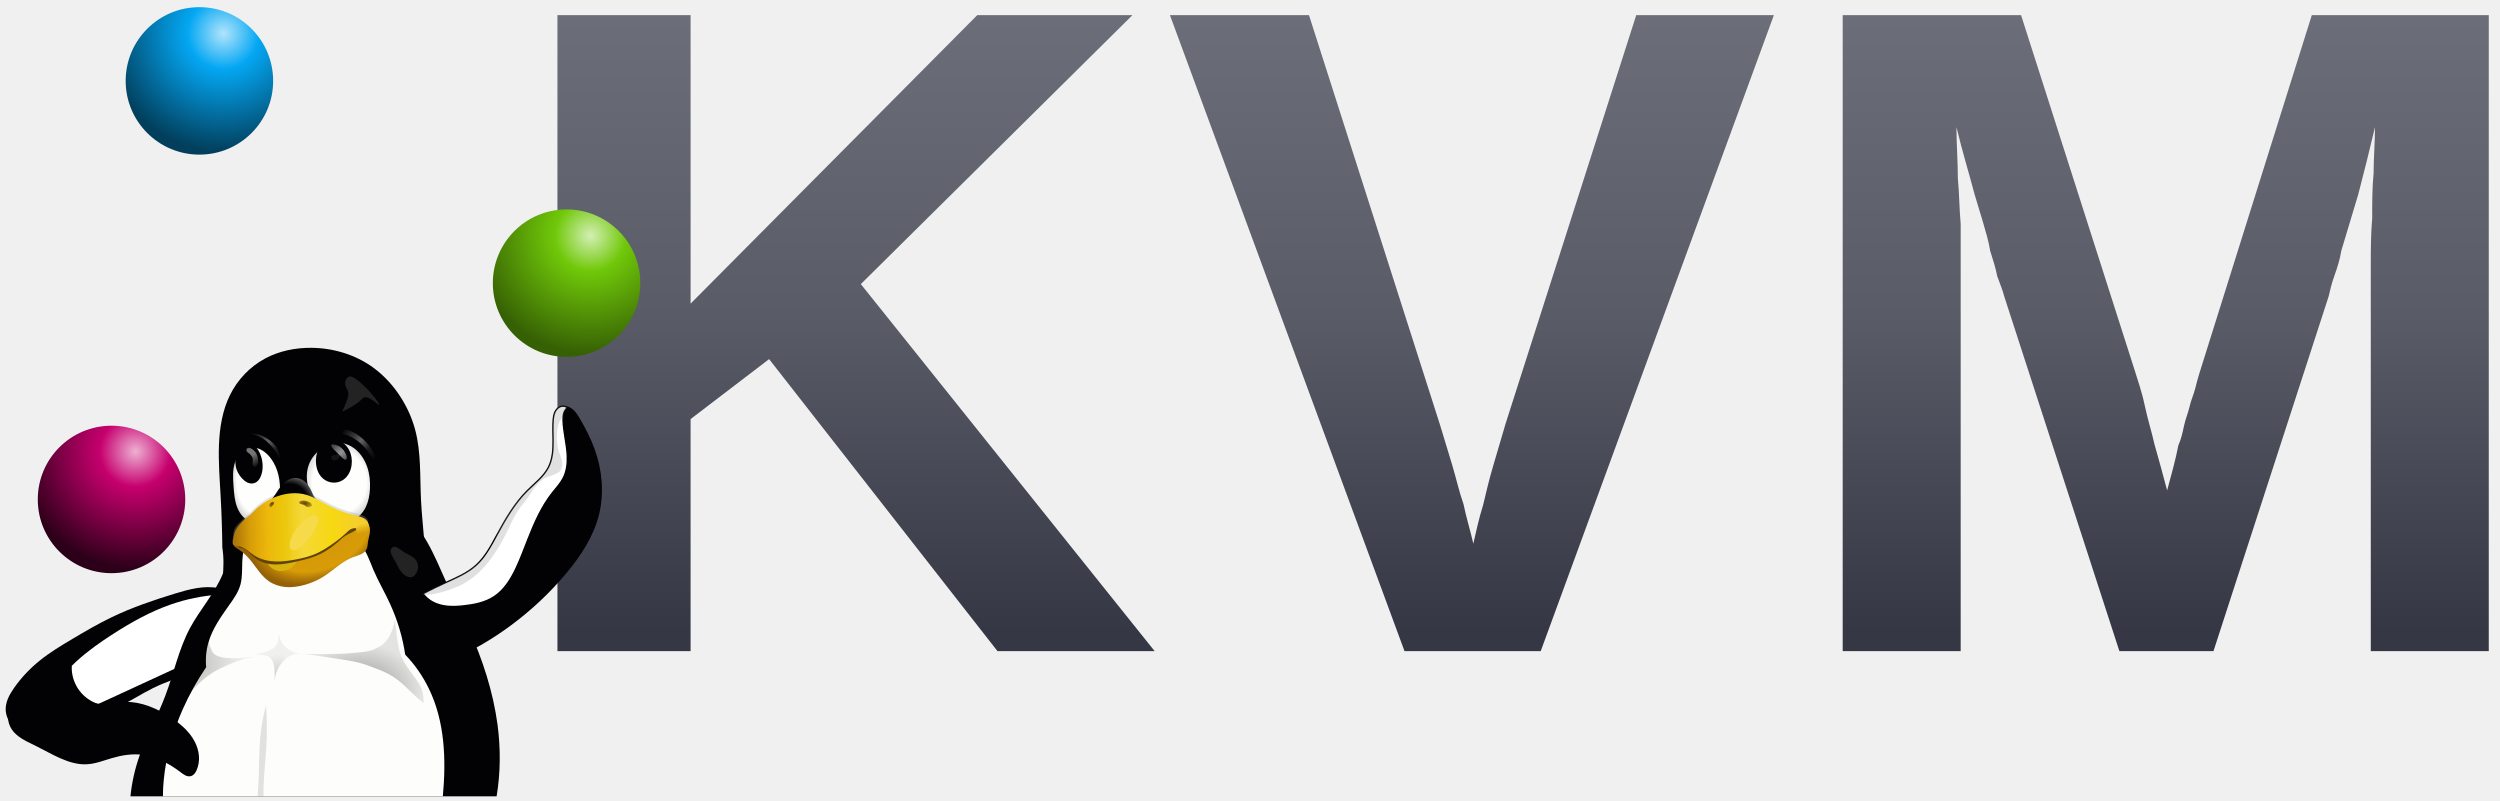
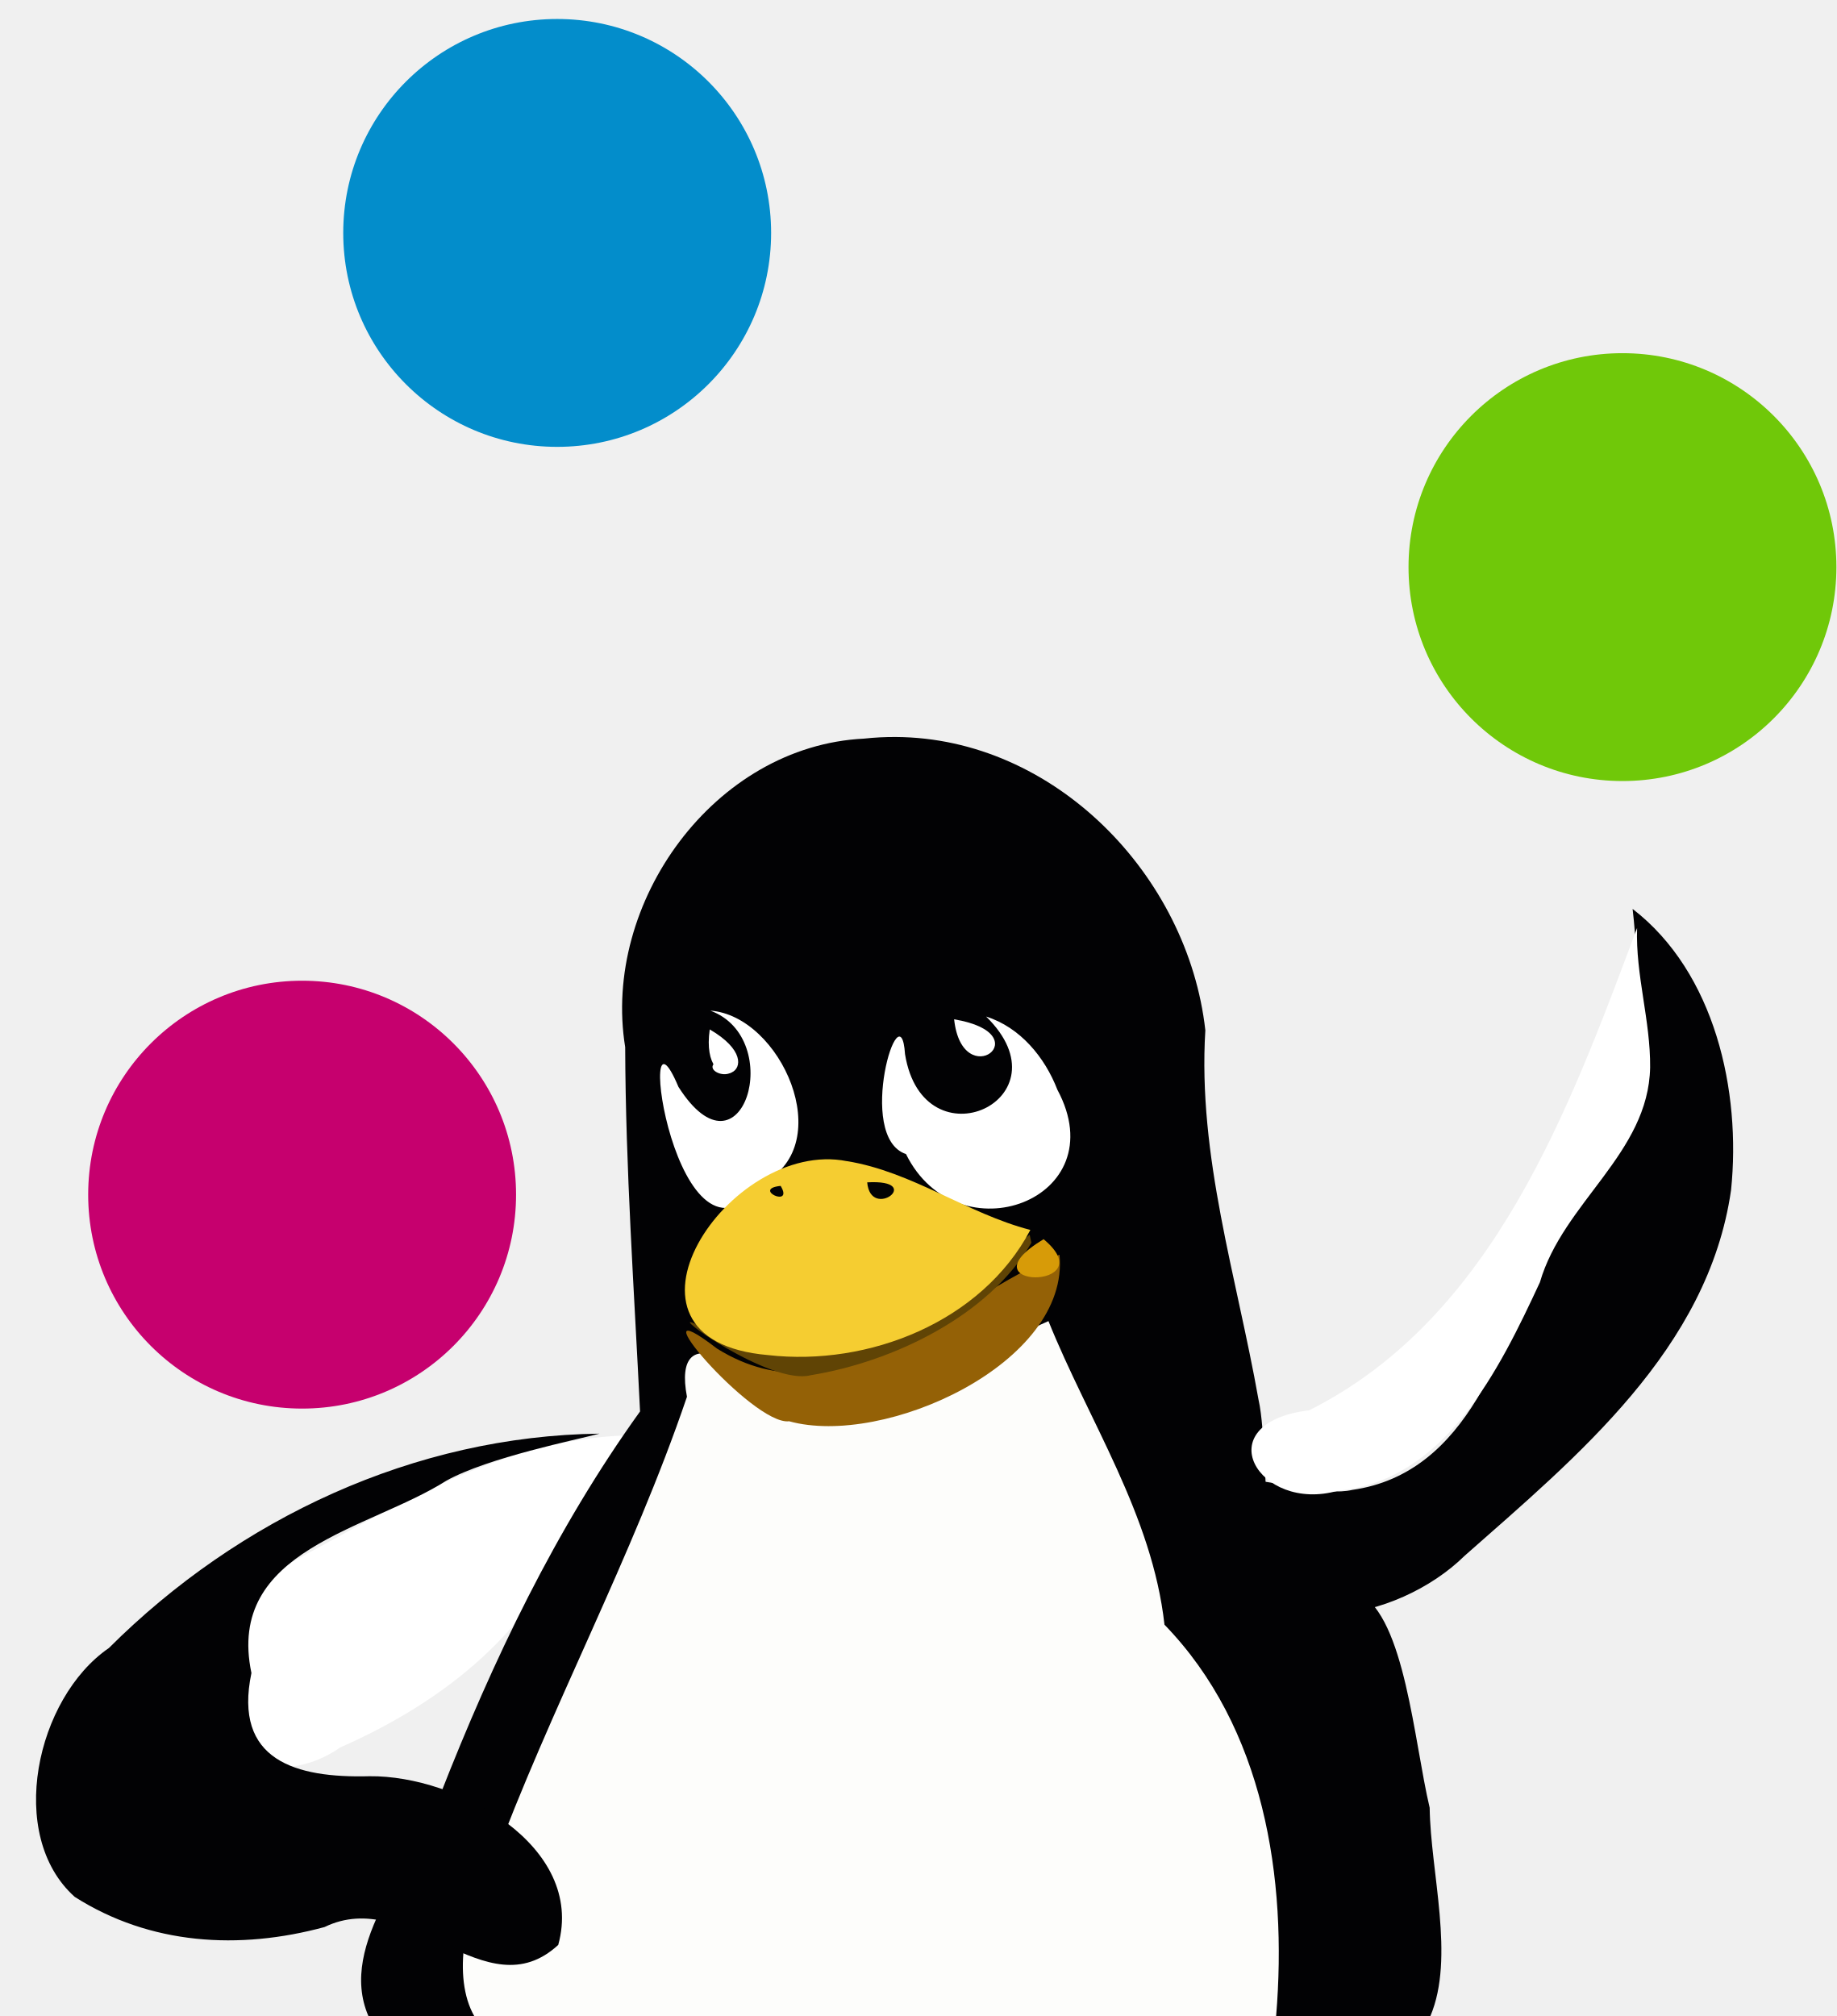
- <svg xmlns="http://www.w3.org/2000/svg" xmlns:xlink="http://www.w3.org/1999/xlink" version="1.1" viewBox="0 0 1780 570">
+ <svg xmlns="http://www.w3.org/2000/svg" width="450.64" height="494.73">
  <defs>
-     <filter id="filter28927-8-8" style="color-interpolation-filters:sRGB" height="1.418" width="1.316" y="-.209" x="-.158">
-       <feGaussianBlur stdDeviation="0.249" />
-     </filter>
-     <linearGradient id="linearGradient29336-6-4">
-       <stop stop-color="#646464" stop-opacity="0" offset="0" />
-       <stop stop-color="#646464" stop-opacity=".583" offset=".306" />
-       <stop stop-color="#646464" offset="0.47" />
-       <stop stop-color="#646464" stop-opacity=".257" offset=".728" />
-       <stop stop-color="#646464" stop-opacity="0" offset="1" />
+     <linearGradient id="b" x1="256.9" x2="313.3" y1="158.3" y2="157.9" gradientTransform="translate(-208.703 .869)" gradientUnits="userSpaceOnUse">
+       <stop offset="0" stop-color="#ad780a" />
+       <stop offset="1" stop-color="#f5cd31" />
    </linearGradient>
-     <linearGradient id="linearGradient29529-6-3">
-       <stop stop-color="#3a2903" offset="0" />
-       <stop stop-color="#735208" offset=".555" />
-       <stop stop-color="#ac8c04" offset="1" />
+     <linearGradient id="d" x1="243" x2="243.5" y1="157" y2="159.8" gradientTransform="translate(1.297 .869)" gradientUnits="userSpaceOnUse">
+       <stop offset="0" stop-color="#f5ce2d" />
+       <stop offset="1" stop-color="#d79b08" />
    </linearGradient>
-     <filter id="filter15177-1-2" style="color-interpolation-filters:sRGB">
-       <feGaussianBlur stdDeviation="0.11" />
-     </filter>
-     <filter id="filter15173-0-7" style="color-interpolation-filters:sRGB" height="1.211" width="1.233" y="-.106" x="-.116">
-       <feGaussianBlur stdDeviation="0.11" />
-     </filter>
-     <linearGradient id="linearGradient4417-8-5-9">
-       <stop offset="0" />
-       <stop stop-opacity=".249" offset="1" />
-     </linearGradient>
-     <filter id="filter15211-9-2" style="color-interpolation-filters:sRGB" height="1.547" width="1.939" y="-.274" x="-.469">
-       <feGaussianBlur stdDeviation="0.86" />
-     </filter>
-     <clipPath id="clipPath7456" clipPathUnits="userSpaceOnUse">
-       <path id="path7458" d="m-709.5 949.1c4.984-11.99 12.49-22.92 21.88-31.88 5.408-5.158 11.59-9.866 14.93-16.55 2.923-5.846 3.35-12.6 3.299-19.14-0.037-4.757-0.298-9.522 0.054-14.27 0.157-2.116 0.45-4.27 1.405-6.165 0.477-0.948 1.12-1.819 1.931-2.503 0.811-0.683 1.796-1.173 2.844-1.339 1.367-0.216 2.817 0.142 3.925 0.971-1.102 0.954-1.954 2.195-2.448 3.567-0.618 1.714-0.672 3.576-0.62 5.397 0.245 8.592 2.704 17 3.03 25.59 0.203 5.353-0.468 10.86-2.912 15.62-1.955 3.812-4.942 6.973-7.604 10.33-7.805 9.84-12.91 21.52-17.5 33.21-2.756 7.021-5.361 14.11-8.596 20.93-3.635 7.656-8.284 15.18-15.34 19.88-6.358 4.235-14.11 5.799-21.7 6.625-3.834 0.417-7.705 0.67-11.55 0.319-3.84-0.351-7.666-1.325-11.02-3.235-2.538-1.447-4.774-3.419-6.526-5.757 5.225-2.639 10.48-5.21 15.78-7.711 7.684-3.632 15.54-7.18 22.08-12.6 6.718-5.564 11.85-13.02 14.65-21.28h0z" stroke="#020204" stroke-width="2" fill="#fff" />
-     </clipPath>
-     <clipPath id="clipPath7574" clipPathUnits="userSpaceOnUse">
-       <path id="path7576" d="m-961 1056c-14.06 5.35-27.37 12.69-39.39 21.74-5.998 0.174-12.01-2.679-15.66-7.438-3.656-4.759-4.865-11.3-3.151-17.05 1.705-5.722 5.967-10.3 10.37-14.33 8.05-7.367 17.01-13.68 26.19-19.57 12.94-8.306 26.46-15.88 40.98-20.94 11.01-3.838 22.53-6.204 34.17-7.014-4.853 10.31-9.907 20.53-15.16 30.64-4.708 9.07-9.574 18.06-14.59 26.96-8.086 1.712-16.04 4.052-23.76 6.991z" fill="#020204" />
-     </clipPath>
-     <clipPath id="clipPath7634" clipPathUnits="userSpaceOnUse">
-       <path id="path7636" d="m-745.7 981.7c5.21 11.34 11.03 22.4 16.19 33.77 9.946 21.87 17.5 44.96 20.64 68.78 3.138 23.82 1.768 48.41-5.686 71.25-8.413 25.78-24.38 48.72-43.95 67.49-23.15 22.21-52.86 39.33-84.92 40.59-20.89 0.822-41.68-5.149-60.18-14.88-15.54-8.181-29.73-19.08-41.06-32.51-11.32-13.43-19.73-29.42-23.62-46.55-4.793-21.09-2.626-43.48 4.63-63.86 5.189-14.57 12.88-28.14 18.35-42.61 5.984-15.81 9.325-32.69 17.25-47.62 7.186-13.53 17.96-25.1 23.69-39.31 3.419-8.49 4.902-17.61 7.109-26.49 2.208-8.882 5.299-17.83 11.31-24.73 7.246-8.314 18.15-12.82 29.1-14.09 10.96-1.264 22.04 0.443 32.8 2.894 8.561 1.951 17.02 4.376 25.29 7.319 7.061 2.511 14.06 5.436 20.16 9.782 8.318 5.92 14.66 14.26 19.7 23.13 5.048 8.875 8.913 18.36 13.17 27.64z" fill="#020204" />
-     </clipPath>
-     <radialGradient id="radialGradient9489" gradientUnits="userSpaceOnUse" cx="426.5" cy="170" r="50" gradientTransform="matrix(1.687 -8.702e-8 8.702e-8 1.687 -1931 983.4)">
-       <stop stop-color="#d3efb3" offset="0" />
-       <stop stop-color="#70c809" offset="0.3" />
-       <stop stop-color="#366004" offset="1" />
+     <radialGradient id="a" cx="295.46" cy="255.44" r="31.11" fx="295.46" fy="255.44" gradientTransform="matrix(.9362 -.3864 .2713 .6574 -243.203 147.569)" gradientUnits="userSpaceOnUse">
+       <stop offset="0" stop-color="#b67e07" />
+       <stop offset="1" stop-color="#946106" />
    </radialGradient>
-     <radialGradient id="radialGradient9499" gradientUnits="userSpaceOnUse" cx="426.5" cy="170" r="50" gradientTransform="matrix(1.607 -8.288e-8 8.288e-8 1.607 -259.5 -103.5)">
-       <stop stop-color="#b1e4fc" offset="0" />
-       <stop stop-color="#04a7f3" offset="0.3" />
-       <stop stop-color="#023f5c" offset="1" />
-     </radialGradient>
-     <radialGradient id="radialGradient9551" gradientUnits="userSpaceOnUse" cx="223.2" cy="137.7" r="14.57" gradientTransform="matrix(1.304 -.0549 .04738 1.997 -560.4 501.7)">
-       <stop stop-color="#fefefc" offset="0" />
-       <stop stop-color="#fefefc" offset=".757" />
-       <stop stop-color="#d4d4d4" offset="1" />
-     </radialGradient>
-     <radialGradient id="radialGradient9557" gradientUnits="userSpaceOnUse" cx="223.2" cy="137.7" r="14.57" gradientTransform="matrix(1.737 -.0549 .0631 1.997 -600.6 501.7)">
-       <stop stop-color="#fefefc" offset="0" />
-       <stop stop-color="#fefefc" offset=".757" />
-       <stop stop-color="#d4d4d4" offset="1" />
-     </radialGradient>
-     <linearGradient id="linearGradient9579" y2="140.7" gradientUnits="userSpaceOnUse" y1="132.8" gradientTransform="translate(90)" x2="219.7" x1="213">
-       <stop stop-color="#949494" stop-opacity=".392" offset="0" />
-       <stop stop-color="#949494" offset=".5" />
-       <stop stop-color="#949494" stop-opacity=".392" offset="1" />
-     </linearGradient>
-     <linearGradient id="linearGradient9583" y2="128" xlink:href="#linearGradient29336-6-4" gradientUnits="userSpaceOnUse" y1="114.6" gradientTransform="matrix(1.6 0 0 1.6 -673.3 544.2)" x2="308.7" x1="294.5" />
-     <linearGradient id="linearGradient9587" y2="128.6" xlink:href="#linearGradient29336-6-4" gradientUnits="userSpaceOnUse" y1="115.7" gradientTransform="matrix(1.6 0 0 1.6 -673.3 544.2)" x2="266.6" x1="253.2" />
-     <linearGradient id="linearGradient9595" y2="142.5" gradientUnits="userSpaceOnUse" y1="132.1" x2="169.9" x1="164">
-       <stop stop-color="#757574" stop-opacity="0" offset="0" />
-       <stop stop-color="#757574" offset=".263" />
-       <stop stop-color="#757574" offset=".5" />
-       <stop stop-color="#757574" stop-opacity="0" offset="1" />
-     </linearGradient>
-     <radialGradient id="radialGradient9615" gradientUnits="userSpaceOnUse" cx="294.5" cy="193.1" r="31.11" gradientTransform="matrix(.9362 -.3864 .2713 .6574 -244.5 146.7)">
-       <stop stop-color="#d2940a" offset="0" />
-       <stop stop-color="#d89c08" offset=".751" />
-       <stop stop-color="#b67e07" offset=".866" />
-       <stop stop-color="#946106" offset="1" />
-     </radialGradient>
-     <linearGradient id="linearGradient9617" y2="157.9" gradientUnits="userSpaceOnUse" y1="158.3" gradientTransform="translate(-210)" x2="313.3" x1="256.9">
-       <stop stop-color="#ad780a" offset="0" />
-       <stop stop-color="#d89e08" offset=".12" />
-       <stop stop-color="#edb80b" offset=".255" />
-       <stop stop-color="#ebc80d" offset=".392" />
-       <stop stop-color="#f5d838" offset=".527" />
-       <stop stop-color="#f6d811" offset=".769" />
-       <stop stop-color="#f5cd31" offset="1" />
-     </linearGradient>
-     <radialGradient id="radialGradient9619" gradientUnits="userSpaceOnUse" xlink:href="#linearGradient29529-6-3" cx="77.67" cy="147.1" r="3.23" gradientTransform="matrix(1 0 0 .5833 -.00003457 61.42)" />
-     <radialGradient id="radialGradient9621" gradientUnits="userSpaceOnUse" xlink:href="#linearGradient29529-6-3" cx="63.13" cy="147.4" r="1.535" gradientTransform="matrix(1 0 0 1.075 0 -11.09)" />
-     <linearGradient id="linearGradient9623" y2="159.8" gradientUnits="userSpaceOnUse" y1="157" x2="243.5" x1="243">
-       <stop stop-color="#f5ce2d" offset="0" />
-       <stop stop-color="#d79b08" offset="1" />
-     </linearGradient>
-     <radialGradient id="radialGradient9627" gradientUnits="userSpaceOnUse" cx="336.2" cy="220.5" r="27.39" gradientTransform="matrix(-1.29 0 0 1.221 124 624.6)">
-       <stop offset="0" />
-       <stop stop-opacity=".249" offset="1" />
-     </radialGradient>
-     <radialGradient id="radialGradient9631" gradientUnits="userSpaceOnUse" xlink:href="#linearGradient4417-8-5-9" cx="312.1" cy="236.4" r="27.39" gradientTransform="matrix(1.6 0 0 1.221 -689.3 624.6)" />
-     <radialGradient id="radialGradient9635" gradientUnits="userSpaceOnUse" xlink:href="#linearGradient4417-8-5-9" cx="275.6" cy="225.1" r="10.85" gradientTransform="matrix(1.6 0 0 1.711 -689.3 520.4)" />
-     <radialGradient id="radialGradient8359" gradientUnits="userSpaceOnUse" cy="150.7" cx="275.5" gradientTransform="matrix(1.117 -.8115 .7365 1.013 -660.6 851.4)" r="15.38">
-       <stop stop-color="#020204" offset="0" />
-       <stop stop-color="#020204" offset=".735" />
-       <stop stop-color="#5c5c5c" offset="1" />
-     </radialGradient>
-     <radialGradient id="radialGradient8424" gradientUnits="userSpaceOnUse" cy="170" cx="426.5" gradientTransform="matrix(1.687 -8.702e-8 8.702e-8 1.687 -2255 1137)" r="50">
-       <stop stop-color="#eeb0d3" offset="0" />
-       <stop stop-color="#c6006e" offset="0.3" />
-       <stop stop-color="#2b0018" offset="1" />
-     </radialGradient>
-     <linearGradient id="linearGradient8582" y2="968" gradientUnits="userSpaceOnUse" x2="588.8" gradientTransform="translate(454.5 -965.4)" y1="1414" x1="588.8">
-       <stop stop-color="#353844" offset="0" />
-       <stop stop-color="#595b67" offset=".5" />
-       <stop stop-color="#6c6f7a" offset="1" />
-     </linearGradient>
  </defs>
-   <g transform="translate(445.9 -421.3)">
-     <path id="path8576" d="m396.9 10.79v452.8h94.8v-165.2l55.9-42.7 162.6 207.9h111.9l-209.2-261.3 193.4-191.5-110.5-0.01-204.1 205.4v-205.4l-94.8-0.01zm436.1 0l167 452.8h97l166-452.8-98-0.01-93 290.8c-3 10.1-6 20.3-9 30.6-3 10-5 19.2-7 27.3-3 9.6-5 18.9-7 27.6-2-9-5-18.4-7-28.2-3-8.4-5-17.6-8-27.7s-6-19.9-9-29.6l-93-290.8-99-0.01zm479 0v452.8h84v-274.4-29.6c-1-11.4-1-22.2-2-32.5 0-12-1-24.2-1-36.6 4 16.9 9 33 13 48.2 2 6.4 4 13.1 6 19.9 2 6.9 4 13.5 5 20 2 6.4 4 12.4 5 18 2 5.5 4 10.3 5 14.4l82 252.6h67l82-252.6c1-4.1 2-8.9 4-14.4 2-5.6 4-11.6 5-18 2-6.5 4-13.1 6-20 2-6.8 4-13.5 6-19.9 4-15.2 8-31.3 12-48.2 0 10.7-1 21.7-1 33.1-1 9.6-1 20.2-1 31.8-1 11.6-1 22.8-1 33.8v274.4h84v-452.8l-126-0.01-80 254.9c-1 3.2-2 6.8-3 10.9s-3 8.3-4 12.8-3 9.1-4 13.9c-1 4.7-2 9.3-4 13.8-2 10.3-5 21-8 32.1-3-11.3-6-22.3-9-32.8-2-9-5-18.3-7-27.9-2-9.7-5-17.8-7-24.5l-81-253.2-127-0.01z" transform="translate(-445.9 421.3)" fill="url(#linearGradient8582)" />
-     <g transform="translate(1186 -681.1)">
-       <path id="path9485" style="color:#000000" d="m-1176 1304a52.5 52.5 0 0 1 -52.5 52.5 52.5 52.5 0 0 1 -52.5 -52.5 52.5 52.5 0 0 1 52.5 -52.5 52.5 52.5 0 0 1 52.5 52.5z" fill="url(#radialGradient9489)" />
-     </g>
-     <g transform="translate(1186 -681.1)">
-       <path id="path9495" style="color:#000000" d="m459.6 201.9a50 50 0 0 1 -50 50 50 50 0 0 1 -50 -50 50 50 0 0 1 50 -50 50 50 0 0 1 50 50z" transform="matrix(1.05 0 0 1.05 -1920 948)" fill="url(#radialGradient9499)" />
-     </g>
-     <g transform="translate(1186 -681.1)">
-       <path id="path9505" style="color:#000000" d="m-1500 1458a52.5 52.5 0 0 1 -52.5 52.5 52.5 52.5 0 0 1 -52.5 -52.5 52.5 52.5 0 0 1 52.5 -52.5 52.5 52.5 0 0 1 52.5 52.5z" fill="url(#radialGradient8424)" />
-     </g>
-     <g transform="translate(617.3 -146.7)">
-       <path id="path9515" d="m-954.4 1058c-8.243 4.069-15.9 9.273-24.29 13.03-8.387 3.761-17.87 6.036-26.79 3.808-3.892-0.973-7.606-2.784-11.61-3.086-2-0.151-4.065 0.097-5.865 0.984-1.799 0.887-3.307 2.46-3.863 4.387-0.422 1.465-0.285 3.022-0.286 4.547 0 4.275-1.224 8.681-4.098 11.85-1.525 1.68-3.536 2.987-5.775 3.358-2.529 0.419-5.142-0.386-7.325-1.73s-4-3.197-5.76-5.062c-2.118-2.244-4.198-4.548-5.859-7.148-1.662-2.6-2.899-5.527-3.181-8.599-0.272-2.962 0.355-5.958 1.467-8.716s2.698-5.301 4.398-7.742c5.158-7.404 11.44-14.01 18.47-19.66 7.217-5.802 15.18-10.59 23.15-15.32 9.095-5.398 18.24-10.75 27.76-15.34 14.46-6.982 29.72-12.18 45.07-16.88 10.17-3.111 20.89-6.034 31.31-3.927 4.299 0.869 8.427 2.594 12.04 5.076 8.298 5.697 13.62 15.54 13.74 25.6 0.037 3.169-0.42 6.37-1.611 9.308-1.19 2.937-3.14 5.604-5.745 7.409-2.317 1.605-5.062 2.484-7.82 3.065-2.758 0.582-5.568 0.887-8.327 1.469-7.125 1.503-13.72 4.799-20.43 7.62-9.548 4.012-19.49 7.113-28.77 11.7z" fill="#020204" />
-       <path id="path9517" d="m352 200.9c-1.452 0.389-1.23 3.994-0.296 5.498 0.789 1.27 3.072 2.271 3.759 1.005 1.114-2.056-1.472-7.036-3.462-6.503z" transform="matrix(-.1119 1.531 -.9032 -.1897 -688.1 495.7)" filter="url(#filter15211-9-2)" fill="#020204" />
-       <path id="path9519" d="m-961 1056c-14.06 5.35-27.37 12.69-39.39 21.74-5.998 0.174-12.01-2.679-15.66-7.438-3.656-4.759-4.865-11.3-3.151-17.05 1.705-5.722 5.967-10.3 10.37-14.33 8.05-7.368 17.01-13.68 26.19-19.57 12.94-8.306 26.46-15.88 40.98-20.94 11.01-3.838 22.53-6.204 34.17-7.014-4.853 10.31-9.907 20.53-15.16 30.64-4.708 9.07-9.574 18.06-14.59 26.96-8.086 1.712-16.04 4.052-23.76 6.991z" stroke="#020204" stroke-width="2" fill="#fff" />
-       <path id="path9521" d="m-961 1056c-14.06 5.35-27.37 12.69-39.39 21.74-5.998 0.174-12.01-2.679-15.66-7.438-3.656-4.759-4.865-11.3-3.151-17.05 1.705-5.722 5.967-10.3 10.37-14.33 8.05-7.367 17.01-13.68 26.19-19.57 12.94-8.306 26.46-15.88 40.98-20.94 11.01-3.838 22.53-6.204 34.17-7.014-4.853 10.31-9.907 20.53-15.16 30.64-4.708 9.07-9.574 18.06-14.59 26.96-8.086 1.712-16.04 4.052-23.76 6.991z" stroke="#020204" stroke-width="2" fill="#020204" />
-       <path id="path9523" d="m-964.5 1056c-9.592 4.422-19.19 8.842-28.78 13.26-5.207-1.684-9.881-4.98-13.22-9.32-3.334-4.34-5.315-9.705-5.6-15.17-0.192-3.681 0.381-7.426 1.886-10.79 2.277-5.091 6.554-9.058 11.26-12.05 4.708-2.989 9.897-5.121 14.93-7.522 13.85-6.608 26.69-15.34 40.98-20.94 10.88-4.263 22.49-6.647 34.17-7.014-4.853 10.31-9.907 20.53-15.16 30.64-4.708 9.07-9.574 18.06-14.59 26.96-8.628 3.982-17.26 7.962-25.89 11.94z" clip-path="url(#clipPath7574)" fill="#fff" />
-     </g>
-     <path id="path9525" d="m214.5 342.5c-2.7 0-5.5 0.1-8.2 0.4-11 1.3-21.9 5.8-29.1 14.1-6 6.9-9.1 15.8-11.3 24.7s-3.7 18-7.1 26.5c-5.8 14.2-16.5 25.8-23.7 39.3-7.9 14.9-11.3 31.8-17.3 47.6-5.4 14.5-13.1 28.1-18.32 42.6-3.36 9.5-5.61 19.3-6.6 29.3h260.7c2.8-16.7 2.9-33.9 0.7-50.8-3.2-23.8-10.7-46.9-20.7-68.8-5.2-11.3-11-22.4-16.2-33.7-4.2-9.3-8.1-18.8-13.2-27.7-5-8.8-11.3-17.2-19.7-23.1-6.1-4.4-13.1-7.3-20.1-9.8-8.3-2.9-16.7-5.4-25.3-7.3-8.1-1.8-16.3-3.3-24.6-3.3z" transform="translate(-445.9 421.3)" fill="#020204" />
-     <path id="path9537" fill="#020204" d="m-287.6 811.1c-0.132-12.44-0.547-24.88-1.247-37.3-0.673-11.95-1.608-23.91-1.144-35.86 0.473-12.17 2.465-24.49 7.862-35.41 5.401-10.93 14.2-20.18 24.94-25.95 10.1-5.437 21.71-7.763 33.17-7.64 15.55 0.167 31.14 4.866 43.73 13.99 7.892 5.718 14.54 13.09 19.77 21.3 4.469 7.015 7.941 14.68 10.12 22.71 4.469 16.46 3.409 33.84 4.278 50.87 0.824 16.15 3.409 32.26 2.53 48.4-0.191 3.506-0.57 7.094-2.133 10.24-1.523 3.064-4.109 5.528-7.079 7.226s-6.315 2.665-9.697 3.187c-6.763 1.044-13.68 0.355-20.49 0.987-9.888 0.917-19.32 4.586-29.13 6.102-11.7 1.806-23.61 0.519-35.44 0.054-4.736-0.186-9.488-0.24-14.19-0.828-4.704-0.588-9.393-1.73-13.57-3.968-2.573-1.378-4.938-3.171-6.857-5.369-1.92-2.199-3.388-4.81-4.138-7.631-1.127-4.239-0.608-8.713-0.504-13.1 0.095-4.013-0.168-8.034-0.783-12v-0z" />
-     <path id="path9541" d="m195.4 377.8h-2.3c-3 0.2-6.1 0.8-8.9 1.9-2.8 1.2-5.4 2.9-7.3 5.3-1.7 2.1-2.7 4.6-3.4 7.2s-0.9 5.3-1 8c-0.2 5.4 0.1 10.8-1.3 16-1.5 5.5-4.9 10.3-8.3 15-5.7 8.1-11.6 16.4-14.4 25.9-1.7 5.8-2.3 11.9-1.7 17.9-6.4 9.5-12 19.5-16.7 30-7 15.9-11.8 32.9-13.5 50.2-0.4 3.9-0.6 7.9-0.6 11.8h199.3c2.4-26.1 1.5-53.1-9.9-76.6-4.3-8.9-10-17.2-16.9-24.3-1.8-12.4-5.5-24.6-10.7-36-3.8-8.3-8.4-16.1-12-24.5-1.4-3.4-2.7-6.9-4.3-10.3s-3.6-6.6-6.3-9.2-6.1-4.5-9.8-5.7c-3.6-1.2-7.4-1.7-11.2-1.9-7.6-0.4-15.3 0.6-22.9 0.3-5.3-0.2-10.6-1.1-15.9-1z" transform="translate(-445.9 421.3)" fill="#fdfdfb" />
-     <path id="path9549" fill="url(#radialGradient9551)" d="m-266.5 740c-2.849 0.155-5.575 1.47-7.66 3.419-2.085 1.948-3.554 4.499-4.458 7.206-1.807 5.414-1.401 11.28-0.99 16.98 0.372 5.154 0.753 10.41 2.683 15.2 0.965 2.397 2.32 4.656 4.128 6.502s4.083 3.267 6.589 3.895c2.35 0.589 4.861 0.467 7.172-0.259s4.422-2.046 6.154-3.741c2.526-2.472 4.229-5.706 5.205-9.103 0.976-3.397 1.255-6.962 1.204-10.5-0.064-4.423-0.641-8.861-2.025-13.06-1.384-4.201-3.593-8.165-6.676-11.34-1.493-1.536-3.196-2.888-5.118-3.836-1.921-0.948-4.069-1.481-6.209-1.364z" />
-     <path id="path9555" fill="url(#radialGradient9557)" d="m-216.1 740c-4.449 3.056-8.177 7.32-10 12.4-2.298 6.402-1.417 13.57 0.8 20 2.271 6.587 6.07 12.87 11.81 16.82 2.868 1.977 6.189 3.333 9.648 3.742 3.46 0.409 7.055-0.152 10.14-1.761 3.765-1.962 6.636-5.396 8.419-9.249s2.542-8.112 2.78-12.35c0.304-5.401-0.225-10.89-2-16-1.928-5.55-5.424-10.67-10.36-13.87-2.466-1.597-5.267-2.694-8.177-3.096-2.91-0.403-5.927-0.101-8.666 0.963-1.561 0.606-3.02 1.452-4.4 2.4z" />
-     <path id="path9561" opacity=".3" d="m-25.36 142.2c-1.786 1.477-3.501 3.042-5.136 4.685-0.904 0.909-1.809 1.884-2.215 3.099-0.361 1.081-0.292 2.253-0.469 3.379-0.061 0.386-0.15 0.769-0.152 1.16-0.001 0.195 0.021 0.392 0.078 0.578 0.057 0.187 0.151 0.363 0.285 0.506 0.222 0.237 0.538 0.366 0.856 0.431s0.645 0.072 0.968 0.107c1.456 0.158 2.798 0.863 4.004 1.695 1.206 0.832 2.315 1.8 3.551 2.585 2.731 1.734 5.993 2.505 9.226 2.628 3.233 0.123 6.458-0.371 9.63-1.005 2.521-0.504 5.034-1.101 7.425-2.044 3.663-1.444 6.964-3.667 10.12-6.022 1.433-1.07 2.846-2.173 4.133-3.415 0.437-0.422 0.859-0.86 1.328-1.246 0.468-0.386 0.988-0.722 1.566-0.908 0.881-0.283 1.836-0.202 2.748-0.05 0.687 0.115 1.376 0.269 2.072 0.241 0.348-0.014 0.697-0.074 1.02-0.204 0.324-0.13 0.622-0.33 0.843-0.599 0.291-0.353 0.44-0.814 0.442-1.272 0.002-0.458-0.139-0.911-0.371-1.305-0.465-0.789-1.268-1.323-2.105-1.695-1.146-0.509-2.386-0.761-3.606-1.056-3.745-0.904-7.385-2.241-10.84-3.954-1.716-0.852-3.384-1.796-5.072-2.7-1.736-0.93-3.505-1.824-5.389-2.395-4.213-1.277-8.819-0.858-12.98 0.586-4.62 1.604-8.797 4.463-11.97 8.188v0z" transform="matrix(1.6 0 0 1.6 -226.9 558.6)" fill="#a2a2a2" />
-     <path id="path9563" fill="url(#radialGradient8359)" d="m-253.1 777.6c2.828-3.179 4.762-7.057 7.478-10.33 1.358-1.637 2.925-3.128 4.771-4.187 1.845-1.058 3.987-1.666 6.106-1.482 2.359 0.204 4.567 1.38 6.294 2.999 1.727 1.62 3.008 3.664 4.03 5.8 0.979 2.045 1.756 4.224 3.167 6 1.504 1.894 3.615 3.187 5.522 4.677 0.953 0.745 1.868 1.551 2.621 2.497 0.753 0.946 1.343 2.041 1.586 3.227 0.246 1.203 0.123 2.472-0.296 3.626s-1.131 2.195-2.015 3.047c-1.769 1.704-4.182 2.623-6.614 2.967-4.865 0.688-9.783-0.761-14.69-0.626-4.971 0.137-9.826 1.894-14.8 1.712-2.485-0.091-5.005-0.698-7.047-2.117-1.021-0.709-1.91-1.617-2.553-2.681-0.643-1.064-1.035-2.286-1.077-3.529-0.04-1.185 0.237-2.369 0.711-3.457 0.474-1.087 1.14-2.083 1.891-3.001 1.502-1.836 3.339-3.37 4.916-5.142z" />
-     <path id="path9569" d="m-197.7 689.6c-4.102 2.894-2.31 6.508-0.546 10.14 1.764 3.627-3.879 14.08-3.939 14.53-0.059 0.451 11.11-5.301 14.15-9.037 3.594-4.412 12.68 5.969 12.18 4.39 0.004-2.826-17.75-22.92-21.85-20.02z" fill="#232323" />
-     <g transform="matrix(1.6 0 0 1.6 -693.3 524.7)">
-       <path id="path9573" fill="#020204" d="m302.2 130.8c-1.045 0.075-2.064 0.432-2.951 0.99s-1.643 1.315-2.237 2.179c-1.187 1.728-1.709 3.847-1.793 5.941-0.063 1.572 0.111 3.165 0.632 4.65 0.521 1.485 1.401 2.859 2.613 3.863 1.24 1.027 2.816 1.644 4.425 1.721 1.608 0.077 3.239-0.387 4.561-1.307 1.053-0.733 1.902-1.742 2.507-2.873 0.605-1.131 0.969-2.383 1.135-3.655 0.294-2.247-0.038-4.593-1.077-6.607s-2.801-3.673-4.927-4.456c-0.921-0.339-1.909-0.516-2.888-0.446z" />
-       <path id="path9575" d="m304.7 137.6c-0.866 0.342-2.237 0.127-2.616 0.977-0.225 0.504 0.093 1.333 0.603 1.541 1.032 0.421 2.632-0.341 3.049-1.375 0.181-0.449-0.093-1.161-0.54-1.349-0.165-0.069-0.33 0.141-0.496 0.206z" filter="url(#filter28927-8-8)" fill="#141413" />
-       <path id="path9577" d="m308.6 139.9c1.161-1.161-0.826-4.24-2.375-5.5-1.122-0.913-4.391-1.869-4.25-0.875 0.141 0.994 1.61 2.266 2.595 3.237 1.212 1.195 3.479 3.689 4.03 3.138z" fill="url(#linearGradient9579)" />
-     </g>
-     <path id="path9581" d="m-200.6 726.8c-0.763 0.96-1.453 2.004-2 3.15 3.434 0.74 6.718 2.153 9.65 4.1 5.672 3.767 9.979 9.274 13 15.4 0.705-0.781 1.347-1.619 1.9-2.55-3.036-6.38-7.43-12.15-13.3-16.05-2.82-1.873-5.959-3.286-9.25-4.05z" fill="url(#linearGradient9583)" />
-     <path id="path9585" d="m-266.8 729.9c-0.387-0.008-0.763 0.027-1.15 0.045-0.249 0.011-0.503 0.022-0.75 0.045 2.261 0.205 4.508 0.813 6.55 1.73 2.782 1.249 5.238 3.029 7.4 5.054 4.006 3.752 6.984 8.383 9 13.29-0.498-3.784-1.642-7.366-3.3-10.65-0.79-0.914-1.609-1.806-2.5-2.641-2.162-2.025-4.618-3.804-7.4-5.054-2.434-1.093-5.142-1.773-7.85-1.821z" fill="url(#linearGradient9587)" />
-     <g transform="matrix(1.6 0 0 1.6 -533.8 525.7)">
-       <path id="path9591" fill="#020204" d="m159.9 137.1c-0.372 2.246-0.386 4.602 0.386 6.743 0.51 1.414 1.35 2.697 2.372 3.799 0.669 0.722 1.428 1.378 2.316 1.803 0.887 0.425 1.916 0.606 2.87 0.367 0.881-0.221 1.652-0.789 2.22-1.497 0.569-0.709 0.948-1.553 1.218-2.42 0.797-2.561 0.669-5.362-0.122-7.924-0.577-1.867-1.532-3.668-3.027-4.927-0.713-0.601-1.548-1.071-2.455-1.287-0.907-0.215-1.889-0.165-2.738 0.221-0.942 0.428-1.672 1.243-2.149 2.161-0.477 0.918-0.723 1.939-0.892 2.96z" />
-       <path id="path9593" d="m164.7 135.5c0.242 0.634 1.054 0.864 1.5 1.375 0.433 0.496 0.887 1.011 1.125 1.625 0.455 1.176-0.449 2.919 0.5 3.75 0.298 0.261 0.895 0.266 1.188 0 1.145-1.042 0.891-3.144 0.438-4.625-0.411-1.344-1.427-2.616-2.679-3.255-0.579-0.295-1.451-0.541-1.946-0.12-0.319 0.271-0.274 0.859-0.125 1.25z" fill="url(#linearGradient9595)" />
-     </g>
-     <g transform="matrix(1.6 0 0 1.6 -353.3 544.2)">
-       <path id="path9599" fill="url(#radialGradient9615)" d="m45.75 165c0.061 0.295 0.172 0.58 0.327 0.84 0.266 0.445 0.654 0.806 1.073 1.111 0.419 0.305 0.873 0.559 1.312 0.835 2.334 1.467 4.235 3.529 5.925 5.707 2.267 2.922 4.272 6.165 7.299 8.289 2.138 1.5 4.696 2.355 7.294 2.616 3.051 0.307 6.14-0.186 9.082-1.052 2.726-0.803 5.363-1.93 7.782-3.421 4.599-2.836 8.439-6.993 13.51-8.857 1.107-0.407 2.259-0.698 3.326-1.2 1.067-0.502 2.071-1.254 2.581-2.318 0.49-1.022 0.471-2.202 0.63-3.325 0.171-1.201 0.554-2.362 0.764-3.556 0.21-1.195 0.235-2.472-0.281-3.57-0.428-0.909-1.205-1.628-2.1-2.085-0.894-0.457-1.901-0.664-2.904-0.714-2.006-0.099-3.988 0.415-5.988 0.598-2.65 0.242-5.318-0.098-7.977-0.019-3.308 0.099-6.568 0.845-9.874 1.005-3.772 0.183-7.535-0.399-11.31-0.551-1.634-0.066-3.28-0.051-4.892 0.225s-3.195 0.824-4.541 1.753c-1.311 0.905-2.356 2.14-3.56 3.184-0.602 0.522-1.249 0.999-1.966 1.347-0.717 0.348-1.507 0.564-2.304 0.547-0.41-0.009-0.831-0.077-1.221 0.047-0.244 0.077-0.461 0.227-0.643 0.406-0.183 0.179-0.335 0.387-0.478 0.599-0.333 0.494-0.623 1.015-0.867 1.558z" />
-       <path id="path9601" fill="#d9b30d" d="m60.56 169.1c-0.387 1.596-0.152 3.334 0.644 4.771s2.144 2.558 3.702 3.077c1.978 0.659 4.207 0.336 6.055-0.628 1.071-0.559 2.051-1.346 2.669-2.384 0.309-0.519 0.524-1.097 0.605-1.696 0.081-0.599 0.025-1.218-0.185-1.785-0.23-0.621-0.64-1.168-1.146-1.596-0.506-0.427-1.105-0.738-1.733-0.946-1.258-0.416-2.611-0.424-3.934-0.36-2.005 0.096-4.003 0.348-5.969 0.753" />
-       <path id="path9603" fill="#604405" d="m54.07 156.7c-1.339 0.791-2.629 1.664-3.898 2.563-0.657 0.466-1.334 0.969-1.681 1.696-0.245 0.515-0.302 1.099-0.31 1.669-0.008 0.57 0.029 1.144-0.046 1.71-0.051 0.386-0.154 0.766-0.172 1.155-0.009 0.195 0.005 0.391 0.056 0.579 0.051 0.188 0.142 0.367 0.276 0.509 0.173 0.183 0.408 0.296 0.649 0.369s0.491 0.111 0.736 0.169c1.175 0.276 2.197 0.997 3.094 1.804 0.897 0.807 1.703 1.715 2.639 2.476 2.537 2.064 5.89 2.919 9.161 2.973 3.271 0.054 6.504-0.631 9.695-1.349 2.506-0.565 5.015-1.155 7.425-2.044 3.703-1.365 7.141-3.432 10.12-6.022 1.35-1.174 2.617-2.464 4.133-3.415 1.341-0.842 2.843-1.398 4.206-2.203 0.122-0.072 0.243-0.146 0.352-0.237 0.109-0.09 0.206-0.198 0.269-0.325 0.109-0.219 0.109-0.481 0.039-0.716-0.07-0.234-0.206-0.444-0.36-0.634-0.17-0.211-0.363-0.402-0.569-0.578-1.424-1.219-3.357-1.662-5.226-1.811-1.869-0.148-3.761-0.043-5.61-0.352-1.739-0.29-3.393-0.939-5.072-1.477-1.762-0.565-3.563-1.013-5.389-1.31-4.295-0.701-8.717-0.566-12.98 0.321-4.058 0.845-7.971 2.371-11.54 4.48z" />
-       <path id="path9605" fill="url(#linearGradient9617)" d="m53.64 152.2c-1.929 1.299-3.666 2.883-5.136 4.685-0.841 1.031-1.604 2.151-2.027 3.412-0.333 0.992-0.447 2.042-0.656 3.067-0.079 0.384-0.171 0.769-0.17 1.161 0.001 0.196 0.026 0.393 0.086 0.579 0.061 0.186 0.158 0.362 0.294 0.503 0.225 0.234 0.54 0.361 0.858 0.426s0.644 0.075 0.966 0.112c1.455 0.165 2.794 0.872 4 1.702 1.206 0.83 2.317 1.795 3.554 2.578 2.734 1.729 5.995 2.498 9.227 2.623 3.232 0.125 6.457-0.366 9.629-1 2.521-0.503 5.034-1.101 7.425-2.044 3.662-1.444 6.964-3.667 10.12-6.022 1.433-1.07 2.846-2.173 4.133-3.415 0.437-0.422 0.859-0.86 1.328-1.246 0.468-0.386 0.988-0.722 1.566-0.908 0.881-0.283 1.836-0.202 2.748-0.05 0.687 0.115 1.376 0.269 2.072 0.241 0.348-0.014 0.697-0.074 1.02-0.204s0.622-0.33 0.843-0.599c0.291-0.353 0.44-0.814 0.442-1.272 0.002-0.458-0.139-0.911-0.371-1.305-0.465-0.789-1.268-1.323-2.105-1.695-1.146-0.509-2.386-0.761-3.606-1.056-3.745-0.904-7.385-2.241-10.84-3.954-1.716-0.852-3.384-1.796-5.072-2.7-1.736-0.93-3.505-1.824-5.389-2.395-4.213-1.277-8.819-0.858-12.98 0.586-4.62 1.604-8.797 4.463-11.97 8.188v0z" />
-       <path id="path9607" fill="#f6da4a" d="m83.24 153.1c-0.227-0.286-0.551-0.488-0.901-0.591s-0.725-0.11-1.084-0.049c-0.72 0.123-1.364 0.51-1.966 0.924-1.709 1.176-3.219 2.628-4.537 4.23-1.745 2.12-3.185 4.572-3.668 7.275-0.081 0.456-0.135 0.921-0.078 1.38 0.057 0.459 0.233 0.915 0.559 1.243 0.286 0.288 0.676 0.464 1.078 0.522 0.402 0.058 0.816 0.002 1.201-0.128 0.77-0.26 1.409-0.799 2.014-1.341 3.336-2.985 6.353-6.568 7.56-10.88 0.121-0.433 0.224-0.876 0.221-1.325-0.003-0.449-0.119-0.909-0.398-1.262z" />
-       <path id="path9609" opacity=".8" d="m75.25 146.9c0.231 0.742 1.428 0.619 2.119 0.975 0.607 0.312 1.094 0.997 1.777 1.017 0.651 0.019 1.664-0.225 1.749-0.871 0.112-0.853-1.134-1.395-1.935-1.708-1.031-0.402-2.353-0.606-3.321-0.068-0.222 0.123-0.464 0.412-0.388 0.655z" filter="url(#filter15177-1-2)" fill="url(#radialGradient9619)" />
-       <path id="path9611" opacity=".8" d="m63.83 146.5c-0.888-0.288-2.357 1.277-1.878 2.079 0.132 0.22 0.535 0.499 0.806 0.35 0.409-0.225 0.744-1.03 1.187-1.345 0.296-0.211 0.23-0.972-0.116-1.084z" filter="url(#filter15173-0-7)" fill="url(#radialGradient9621)" />
-       <path id="path9613" style="color:#000000" d="m245.9 158.3a2.608 2.328 0 0 1 -2.608 2.328 2.608 2.328 0 0 1 -2.608 -2.328 2.608 2.328 0 0 1 2.608 -2.328 2.608 2.328 0 0 1 2.608 2.328z" transform="matrix(1.096 0 -.1702 1.518 -136.2 -82.12)" fill="url(#linearGradient9623)" />
-     </g>
-     <path id="path9625" opacity=".25" d="m-295.8 882.7c1.625 2.438-1.011 10.85 36.87 5.464 0 0-6.652 0.732-13.21 2.247-10.2 3.413-19.08 7.227-25.93 12.28-6.788 4.995-11.76 11.51-17.99 17.11 0 0 10.09-18.43 12.6-23.98 2.515-5.55-0.421-5.296 1.568-13.46 1.989-8.166 6.858-16.01 6.858-16.01s-3.975 11.54-0.77 16.35z" fill="url(#radialGradient9627)" />
-     <path id="path9629" opacity="0.42" d="m-174 880.5c-7.72 5.378-12.24 4.741-21.61 5.793-9.367 1.052-34.72 0.671-34.72 0.671s3.67-0.068 11.8 1.447c8.134 1.515 24.72 2.964 34.07 6.519 9.342 3.556 12.75 4.57 18.43 8.161 8.082 5.11 14.01 13.11 21.74 18.71 0 0 0.374-7.43-2.745-12.98s-11.5-14.3-13.97-22.46c-2.467-8.166-3.639-24.21-3.639-24.21s-1.634 12.97-9.354 18.35z" fill="url(#radialGradient9631)" />
-     <path id="path9633" opacity=".2" d="m-246.6 869.1c-0.287 2.329-0.659 4.648-1.115 6.951-0.225 1.135-0.472 2.272-0.894 3.349s-1.031 2.099-1.89 2.874c-0.753 0.679-1.671 1.145-2.593 1.568-3.597 1.647-7.447 2.74-11.37 3.23 1.568 0.115 3.134 0.258 4.696 0.429 0.985 0.108 1.971 0.227 2.931 0.473 0.959 0.246 1.896 0.623 2.695 1.208 0.876 0.642 1.565 1.517 2.079 2.474 1.024 1.906 1.367 4.1 1.556 6.256 0.242 2.757 0.26 5.534 0.053 8.295 0.185-1.847 0.572-3.673 1.152-5.437 1.045-3.178 2.727-6.156 4.991-8.618 0.899-0.977 1.889-1.873 2.974-2.637 3.325-2.341 7.549-3.369 11.58-2.818-4.094 0.181-8.238-1.105-11.51-3.573-1.667-1.257-3.118-2.821-4.128-4.647-1.561-2.825-2-6.251-1.202-9.378h0z" fill="url(#radialGradient9635)" />
-     <path id="path9637" opacity="0.11" style="color:#000000" d="m189.4 502.2c-2 7.5-3.3 15.2-4.1 22.9-1 10.9-0.7 21.8-1.3 32.8-0.2 3-0.4 6.1-0.6 9.1h4.2c-0.2-11.6 1.3-23.2 2-34.7 0.6-10 0.5-20.1-0.2-30.1z" transform="translate(-445.9 421.3)" />
-     <path id="path9639" d="m-166.6 811.2c-3.459 3.151 1.622 7.884 4.031 13.45 1.498 3.458 5.643 8.328 9.652 7.548 3.016-0.587 4.887-4.927 4.601-7.986-0.551-5.901-5.531-7.284-9.147-9.311-2.866-1.606-6.708-5.91-9.137-3.698z" fill="#232323" />
-     <g transform="translate(617.3 -146.7)">
-       <path id="path9667" fill="#020204" d="m-708.5 948.2c5.805-10.83 12.34-21.43 21.01-30.13 5.498-5.521 11.94-10.4 15.55-17.3 3.336-6.366 3.904-13.85 3.299-21.01-0.352-4.17-1.079-8.348-0.696-12.52 0.196-2.134 0.699-4.279 1.806-6.114s2.875-3.337 4.968-3.8c1.287-0.285 2.648-0.168 3.901 0.244 1.253 0.412 2.4 1.111 3.404 1.966 2.008 1.709 3.425 3.996 4.766 6.267 4.187 7.092 7.971 14.45 10.75 22.2 5.281 14.71 6.821 30.94 3.119 46.12-3.829 15.71-12.99 29.61-23.35 42.02-11.57 13.86-24.84 26.29-39.34 37.05-6.908 5.123-14.1 9.868-21.56 14.15-2.707 1.554-5.462 3.052-8.388 4.14s-6.042 1.76-9.16 1.61c-3.02-0.145-5.982-1.065-8.631-2.523s-4.989-3.446-6.975-5.724c-3.973-4.558-6.499-10.2-8.455-15.92-1.027-3.004-1.919-6.094-2.039-9.266-0.12-3.172 0.594-6.463 2.514-8.991 1.729-2.277 4.306-3.781 6.99-4.768 2.683-0.987 5.51-1.511 8.286-2.193 7.769-1.91 15.34-5.178 21.33-10.48 7.587-6.707 12.12-16.11 16.9-25.03z" />
-       <path id="path9671" d="m-709.5 949.1c6.157-11.38 12.7-22.77 21.88-31.88 5.299-5.264 11.55-9.887 14.93-16.55 2.954-5.832 3.358-12.6 3.299-19.14-0.043-4.757-0.3-9.522 0.054-14.27 0.158-2.116 0.451-4.27 1.405-6.165 0.477-0.948 1.119-1.819 1.931-2.503 0.811-0.683 1.796-1.173 2.844-1.339 1.367-0.216 2.817 0.142 3.925 0.971-1.102 0.954-1.954 2.195-2.448 3.567-0.617 1.714-0.672 3.576-0.62 5.397 0.245 8.592 2.704 17 3.03 25.59 0.203 5.353-0.468 10.86-2.913 15.62-1.955 3.812-4.942 6.973-7.604 10.33-7.805 9.84-12.91 21.52-17.5 33.21-2.756 7.021-5.361 14.11-8.596 20.93-3.635 7.656-8.284 15.18-15.34 19.88-6.358 4.235-14.11 5.799-21.7 6.625-3.834 0.417-7.705 0.67-11.55 0.319-3.84-0.351-7.666-1.325-11.02-3.234-2.538-1.447-4.774-3.419-6.526-5.757 5.19-2.708 10.45-5.28 15.78-7.711 7.744-3.536 15.78-6.877 22.08-12.6 6.407-5.822 10.53-13.67 14.65-21.28z" stroke="#020204" fill="#fff" />
-       <path id="path9675" opacity=".25" d="m-654.9 859.2c0.01 4.485-8.251 4.871-10 9-2.111 4.985-2.326 13.41-0.978 19.03 1.476 6.155 4.545 9.515 2.228 14.97-1.647 3.878-10.16 4.735-13.5 7.369-6.058 4.781-8.058 10.55-13 16.38-3.514 4.143-6.456 8.826-8.75 13.75-6.851 14.7-17.69 36.82-38 45.75-11.29 4.965-33.21 11.24-37-0.5-10.72-33.22 85.71-84.85 100.5-142.2 2.062-8.002 18.48 8.237 18.5 16.5z" clip-path="url(#clipPath7456)" stroke-width="0" fill="#848484" />
-     </g>
-     <path id="path9677" opacity=".25" d="m36.38 499.4c-1.68-0.1-3.37 0.3-4.97 0.8-2.12 0.8-4.08 2-5.84 3.3-3.54 2.8-6.31 6.5-9.27 9.9-2.46 2.8-5.08 5.5-7.103 8.6-2.02 3.2-3.424 6.9-3.113 10.6 0.194 2.3 1.054 4.6 2.318 6.6 1.265 1.9 2.928 3.6 4.768 5 3.68 2.9 8.02 4.8 12.21 6.9 6.04 2.9 11.87 6.3 18.03 9 5.84 2.6 12.12 4.5 18.49 4.2 6.22-0.3 12.12-2.7 18.1-4.4 6.97-2.1 14.29-3.3 21.5-2.4 5.5 0.7 10.8 2.6 15.7 5.1 2.6 1.3 5 2.8 7.4 4.4h16.2c1-2.8 1.3-5.8 1-8.8-0.3-3.5-1.3-6.9-2.9-10-3.7-7.2-10.1-12.6-16.9-17.1-9.8-6.5-21.2-11.5-32.96-11.2-4.66 0.1-9.27 1-13.92 1.3s-9.5 0-13.62-2.2c-4.57-2.5-7.68-6.9-10.98-10.9-1.65-2-3.39-3.9-5.45-5.5-2.06-1.5-4.44-2.7-7.01-3.1-0.55-0.1-1.11-0.1-1.68-0.1z" clip-path="url(#clipPath7634)" transform="translate(-445.9 421.3)" fill="#020204" />
-     <g transform="translate(617.3 -146.7)">
-       <path id="path9681" d="m-1020 1108c5.838 2.555 12.12 4.479 18.48 4.177 6.222-0.295 12.12-2.682 18.1-4.431 6.97-2.04 14.3-3.238 21.51-2.346 5.49 0.679 10.79 2.559 15.72 5.069 4.102 2.088 7.973 4.614 11.64 7.4 1.063 0.809 2.121 1.647 3.327 2.221 1.206 0.574 2.598 0.868 3.89 0.526 1-0.264 1.877-0.894 2.559-1.672 0.681-0.778 1.18-1.699 1.595-2.646 1.403-3.198 1.902-6.764 1.607-10.24-0.294-3.48-1.368-6.874-2.97-9.978-3.711-7.19-10.09-12.64-16.83-17.12-9.83-6.532-21.2-11.49-33-11.23-4.659 0.1-9.264 1.006-13.91 1.32-4.65 0.314-9.507-0.014-13.62-2.204-4.57-2.433-7.678-6.84-10.98-10.83-1.65-1.995-3.398-3.932-5.454-5.506s-4.444-2.778-7.006-3.154c-2.229-0.327-4.528-0.014-6.652 0.738s-4.08 1.932-5.847 3.329c-3.536 2.794-6.307 6.413-9.267 9.81-2.458 2.821-5.082 5.529-7.102 8.679s-3.423 6.848-3.112 10.58c0.194 2.328 1.053 4.575 2.317 6.539 1.265 1.964 2.927 3.652 4.767 5.091 3.68 2.878 8.021 4.752 12.21 6.813 6.041 2.969 11.87 6.38 18.03 9.079z" fill="#020204" />
-     </g>
-   </g>
+   <path fill="#fff" d="M153.93 352.25c-36.57 1.08-67.03 24.44-98.76 39.53-27.5 19.76 2.74 54.78 28.34 37.04 24.92-10.96 48.25-28.8 57.15-55.53 3.6-7.53 8.95-13.95 13.27-21.04" />
+   <path fill="#020204" d="M219.86 180.86a68 68 0 0 0-7.84.4c-36.74 1.8-64.35 40.24-58.6 75.71.1 29.83 2.2 59.6 3.65 89.4-20.72 28.8-36.13 61.1-49.02 94.03-6.05 16.9-25.34 36.45-17.65 54.33h260.62c6.06-14.33.03-35.21-.18-51.1-3.87-16.33-6.06-46.5-17.27-52.6-27.56 14.5-21.13-31.73-24.74-47.6-5.31-30.01-14.94-59.68-13.04-90.6-4.28-38.12-37.07-71.74-75.93-71.97" />
+   <path fill="#fdfdfb" d="M257.29 324.2c-21.48 9.1-44.39 37-68.91 20.51-4.7-9.82-23.55-21.66-19.8-1.94-13.42 39.49-33.46 76.21-47.85 115.26-6.79 10.8-9.75 27.21-4.36 36.7h196.79c2.82-33.88-2.97-70.84-27.4-96.03-2.99-26.92-18.56-49.91-28.47-74.5" />
+   <path fill="#fff" d="M174.28 248c18.78 6.83 7.8 43.21-7.79 18.72-11.18-26.55-.58 51.68 20.83 23.5 18.3-9.48 4.3-40.99-13.04-42.21m6.56 11.38c-13.9 1.24.85 8.85 0 0m61.15-9.93c20.71 20.26-15.4 37-19.9 9.22-1.08-16.71-12.26 20.34.24 24.53 12.62 25.58 51.65 11.23 37.15-15.79-3.07-7.96-9.13-15.32-17.5-17.96" />
+   <path fill="#fff" d="M234.14 250.14c2.01 18.5 21.55 3.62 0 0m-59.97 2.48c-2.6 18.3 16.93 9.86 0 0" />
+   <path fill="url(#a)" d="M260 307.91c-26.65 10.36-53.62 42.02-84.07 23.02-21.42-16.5 8.73 19 17.72 17.85 23.36 6.48 68.99-14.26 66.35-40.87" />
+   <path fill="#604405" d="M252.68 303c-22 18.24-53.78 31.93-82.14 21.84-7.15-3.3 18.6 15.26 28.4 12.64 20.14-3.25 43.8-14.59 54.16-32.5z" />
+   <path fill="url(#b)" d="M207.81 284.95c-28.84-5.75-62.08 43.95-19.33 47.59 24.64 2.82 52.43-8.12 64.37-30.71-15.6-4.06-28.98-14.3-45.04-16.89m5 5.21c14.38-.8.83 9.56 0 0m-21.24.87c3.35 5.58-7.22.73 0 0" />
+   <path fill="url(#d)" d="M256.1 304.1c-20.55 12.37 15.09 12.6 0 0" />
+   <path fill="#020204" d="M400.64 223.05c3.5 30.26-2.05 61.02-22.32 83.9-9.21 22.92-17.79 54.59-46.5 58.68-13.28 3.11-46.97-14.63-33.36 13.26 10.46 26.16 44.6 19.01 60.96 2.9 27.66-24.43 59.78-50.75 65.38-89.74 2.5-24.29-3.92-53.4-24.16-69M147.13 351.82c-45.36.55-88.52 20.78-120.4 52.6-17.88 12.27-25.28 45.96-8.39 61.08 18.55 11.8 40.34 13.08 61.3 7.4 20.92-10.17 39.47 20.83 57.35 4.39 6.74-24.31-24.85-41.63-46.28-41.4-18.15.48-33.51-3.85-29.01-25.33-6.38-30.34 28.91-35.13 47.84-47.2 10.27-5.7 32.08-10.07 37.58-11.54" />
+   <path fill="#fff" d="M401.73 227.75c-16.66 44.46-35.28 95.65-80.44 118.33-25.6 3.16-12.4 25.29 7.02 19.75 26.36-2.45 39.63-29.76 49.58-51.15 5.68-19.6 26.65-31.62 27.05-52.74.11-11.5-3.6-22.67-3.2-34.19" overflow="visible" />
+   <path fill="#70c809" d="M450.65 139.17a52.5 52.5 0 0 1-52.5 52.5 52.5 52.5 0 0 1-52.5-52.5 52.5 52.5 0 0 1 52.5-52.5 52.5 52.5 0 0 1 52.5 52.5" color="#000" />
+   <path fill="#038dcb" d="M189.23 57.16a52.5 52.5 0 0 1-52.5 52.5 52.5 52.5 0 0 1-52.5-52.5 52.5 52.5 0 0 1 52.5-52.5 52.5 52.5 0 0 1 52.5 52.5" color="#000" />
+   <path fill="#c6006e" d="M126.64 293.17a52.5 52.5 0 0 1-52.5 52.5 52.5 52.5 0 0 1-52.5-52.5 52.5 52.5 0 0 1 52.5-52.5 52.5 52.5 0 0 1 52.5 52.5" color="#000" />
</svg>
